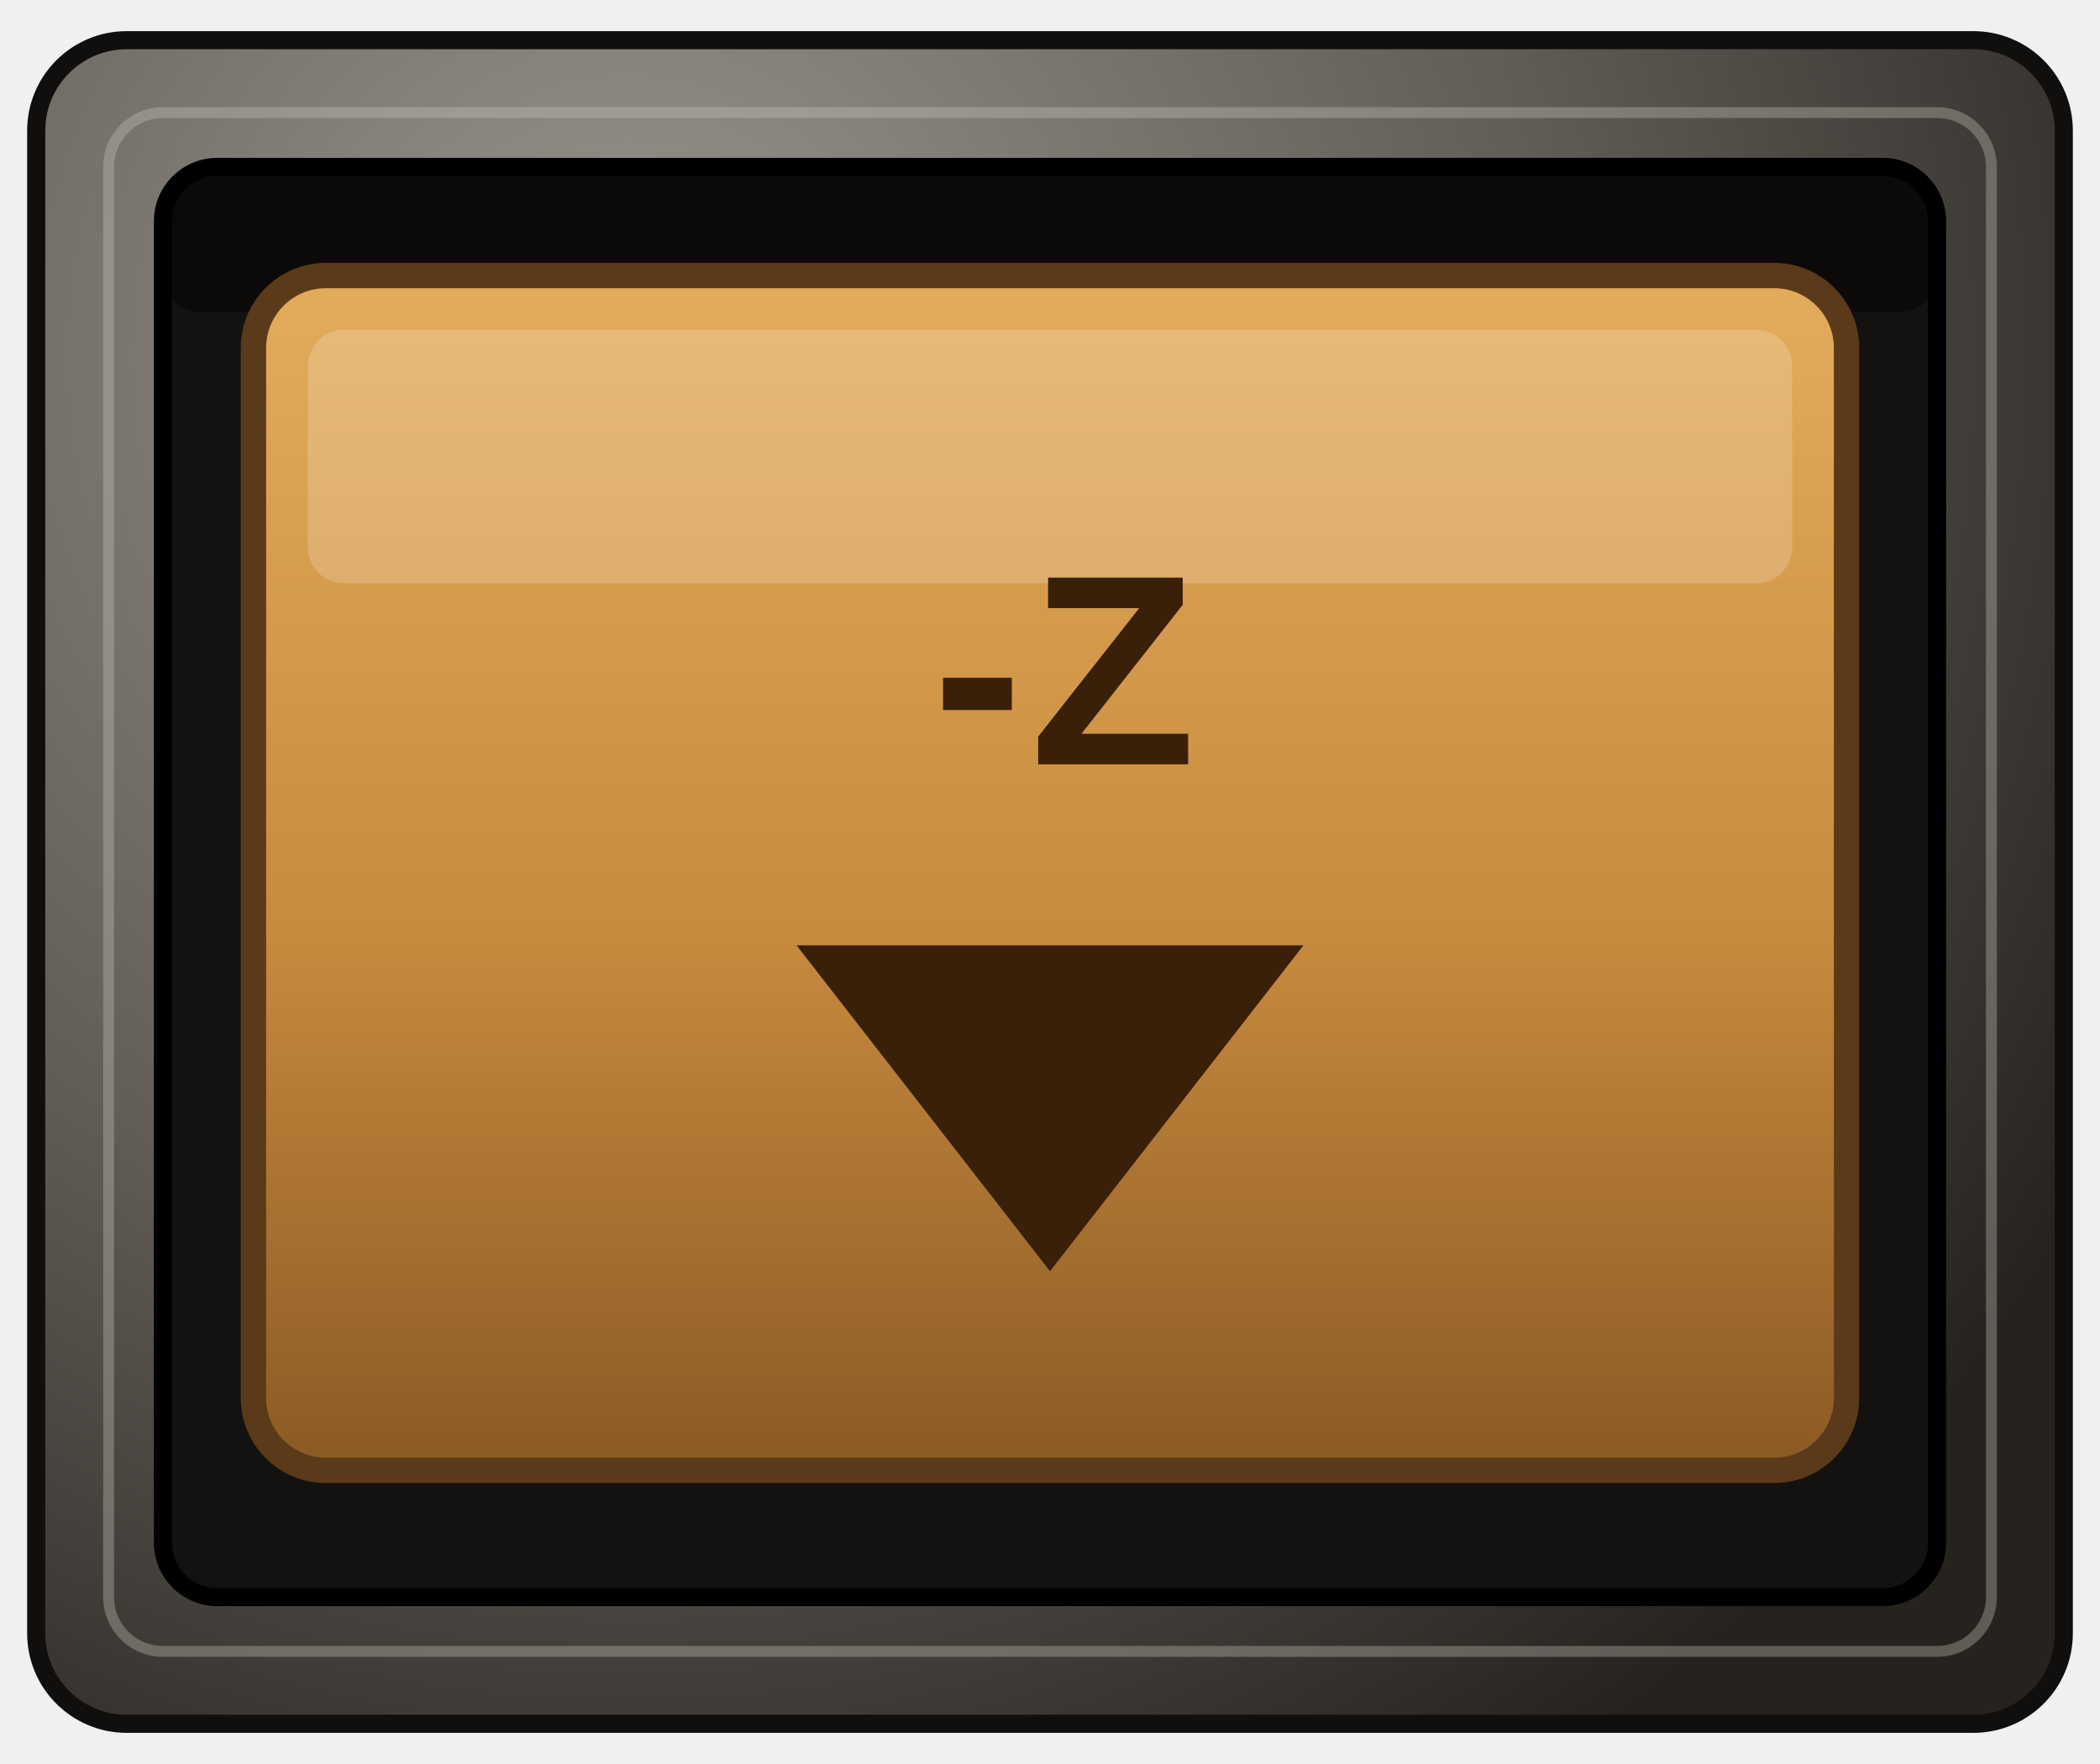
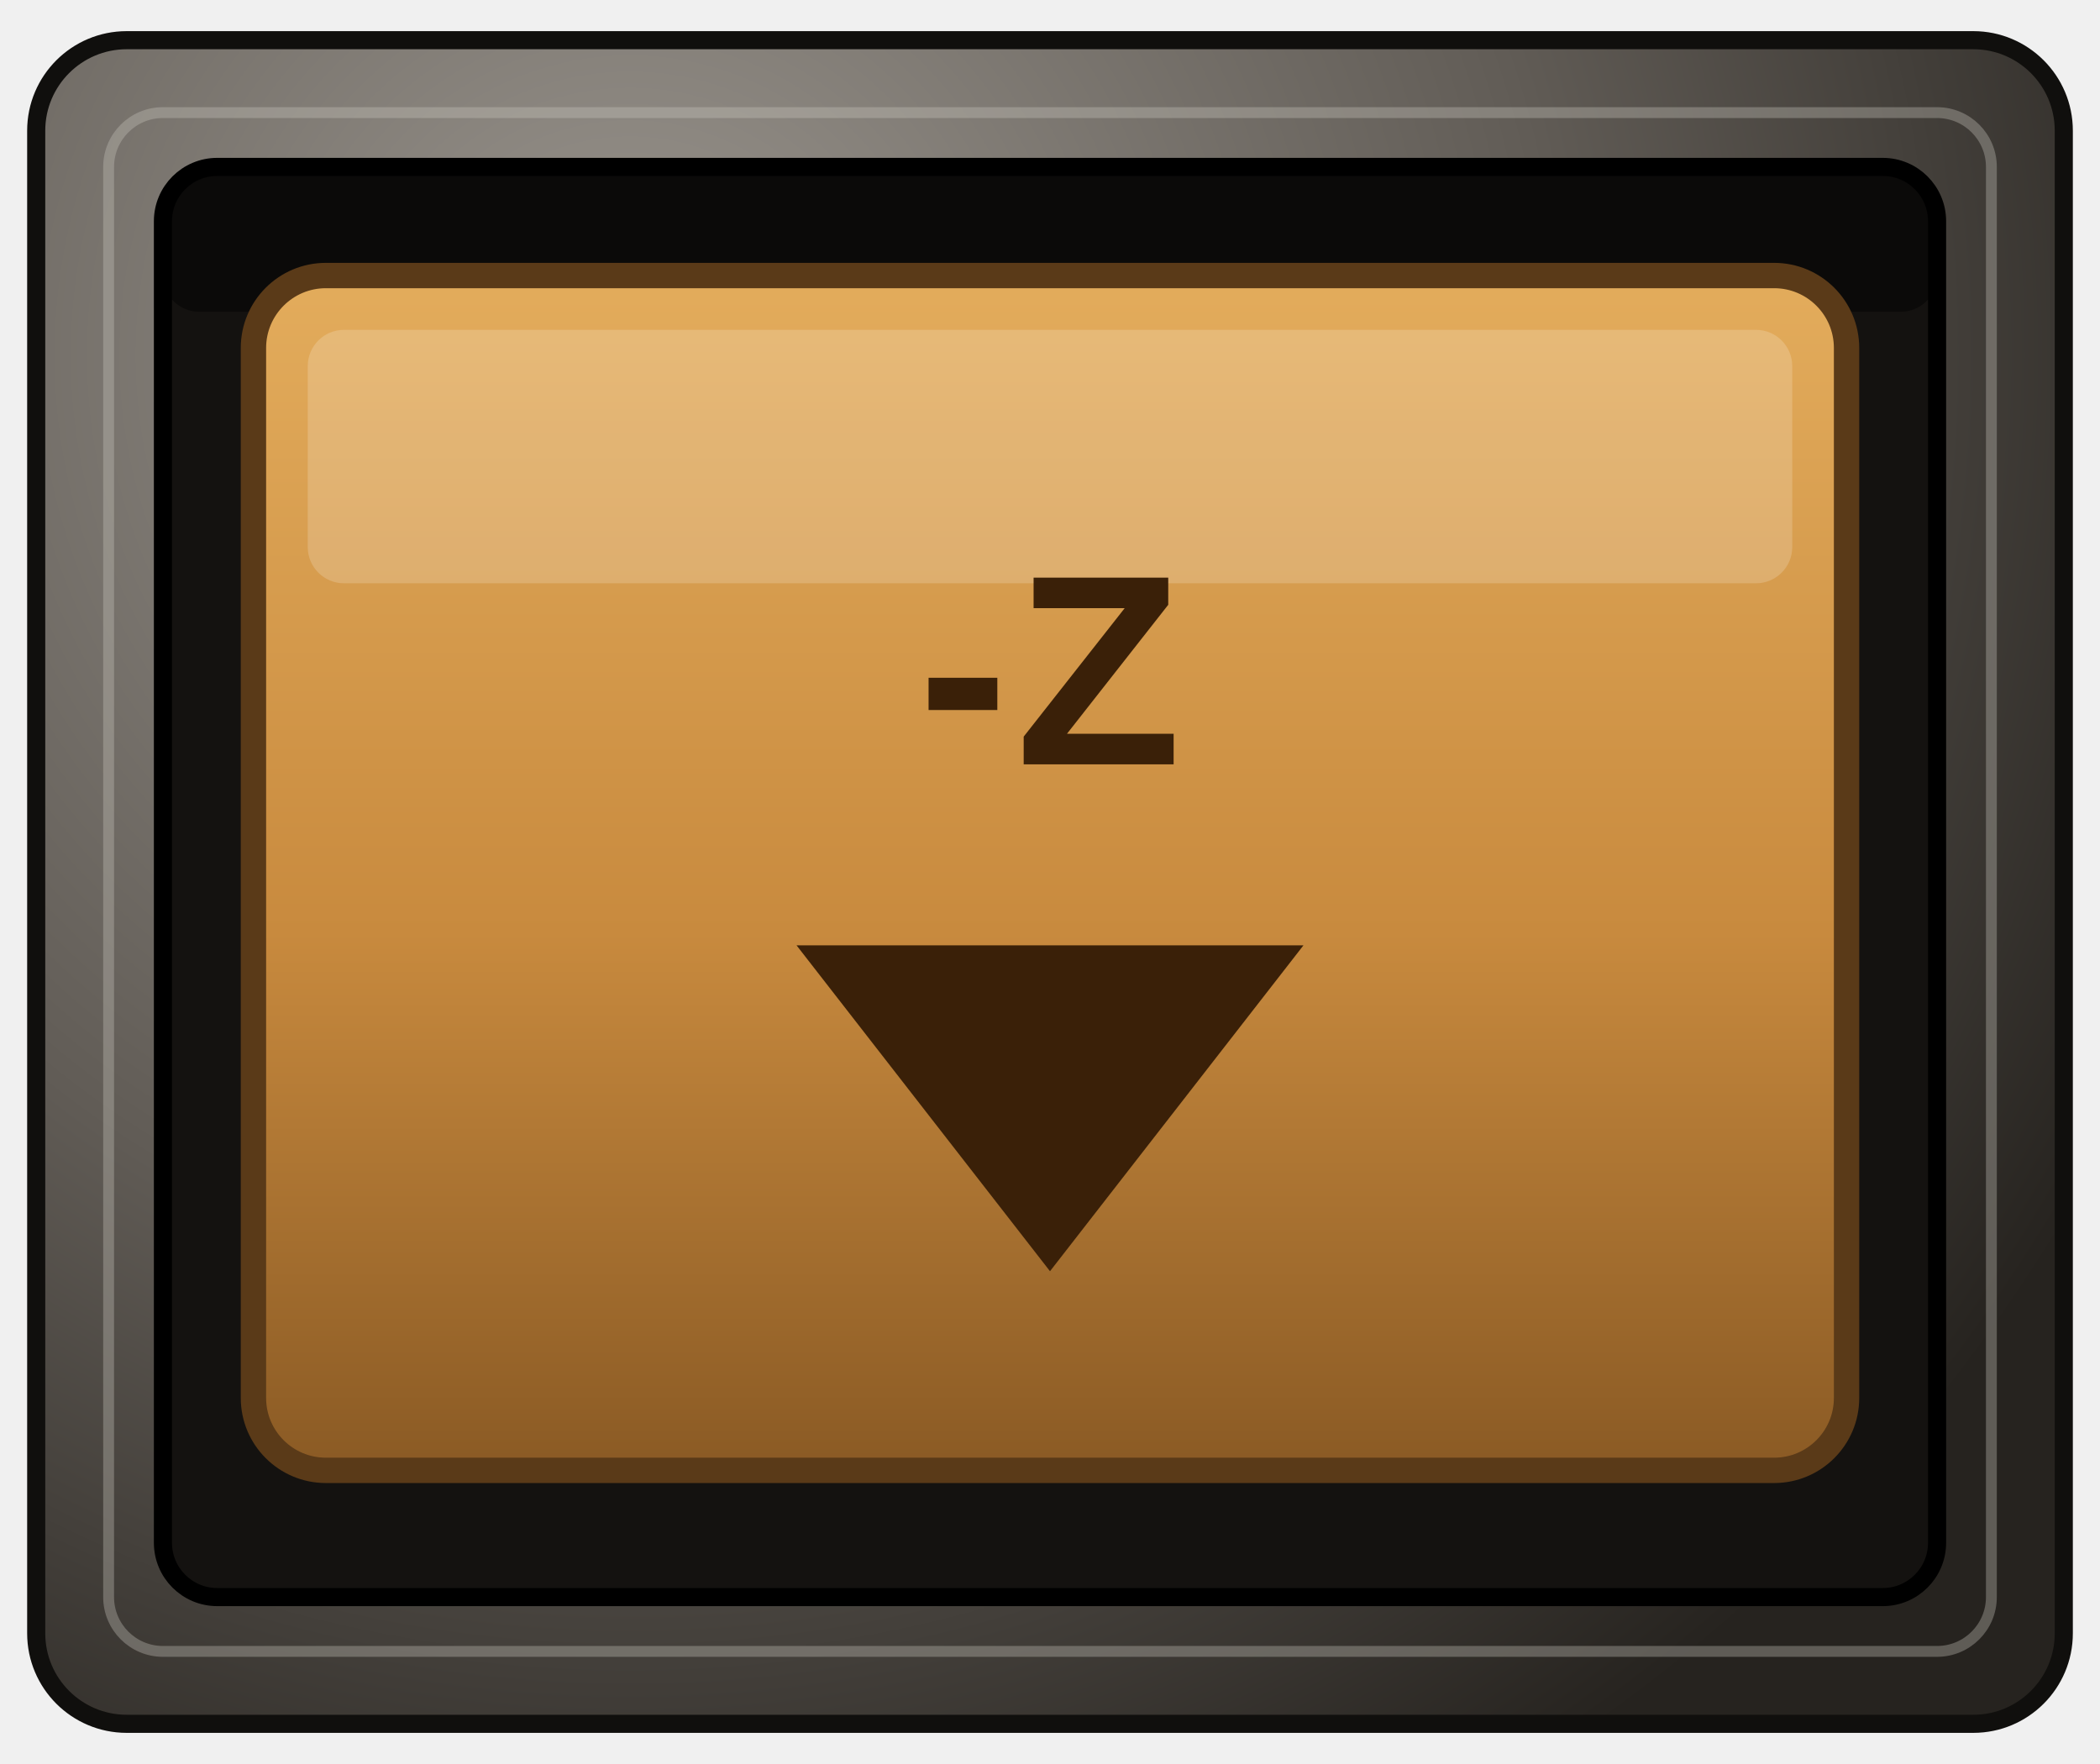
<svg xmlns="http://www.w3.org/2000/svg" width="100" height="84" viewBox="0 0 116 97">
  <defs>
    <radialGradient id="bz" cx="34.8" cy="19.4" r="92.8" gradientUnits="userSpaceOnUse">
      <stop offset="0" stop-color="#9a958e" />
      <stop offset="0.55" stop-color="#615c56" />
      <stop offset="1" stop-color="#26231f" />
    </radialGradient>
    <linearGradient id="cap" x1="58.0" y1="15.0" x2="58.0" y2="81.0" gradientUnits="userSpaceOnUse">
      <stop offset="0" stop-color="#e3ac5c" />
      <stop offset="0.55" stop-color="#c88a3e" />
      <stop offset="1" stop-color="#8a5a24" />
    </linearGradient>
  </defs>
  <rect x="2" y="2" width="112" height="93" rx="5" fill="url(#bz)" stroke="#100f0d" stroke-width="1" />
  <rect x="6" y="6" width="104" height="85" rx="3" fill="none" stroke="#c9c5be" stroke-width="0.6" opacity="0.35" />
  <rect x="9" y="9" width="98" height="79" rx="3" fill="#141210" stroke="#000000" stroke-width="1" />
  <rect x="9" y="9" width="98" height="8" rx="2" fill="#000000" opacity="0.45" />
  <rect x="14" y="15" width="88" height="66" rx="4" fill="url(#cap)" stroke="#5a3a18" stroke-width="1.4" />
  <rect x="17" y="18" width="82" height="14" rx="2" fill="#ffffff" opacity="0.18" />
  <g transform="matrix(1 0 0 1 0 -10)">
    <polygon points="58,80 44,62 72,62" fill="#3a2008" />
-     <text x="51.5" y="52" font-size="15" font-weight="700" letter-spacing="0.4" fill="#3a2008" font-family="Arial Narrow, Arial, sans-serif">-Z</text>
+     <text x="50.7" y="52" font-size="15" font-weight="700" letter-spacing="0.4" fill="#3a2008" font-family="Arial, sans-serif">-Z</text>
  </g>
</svg>
